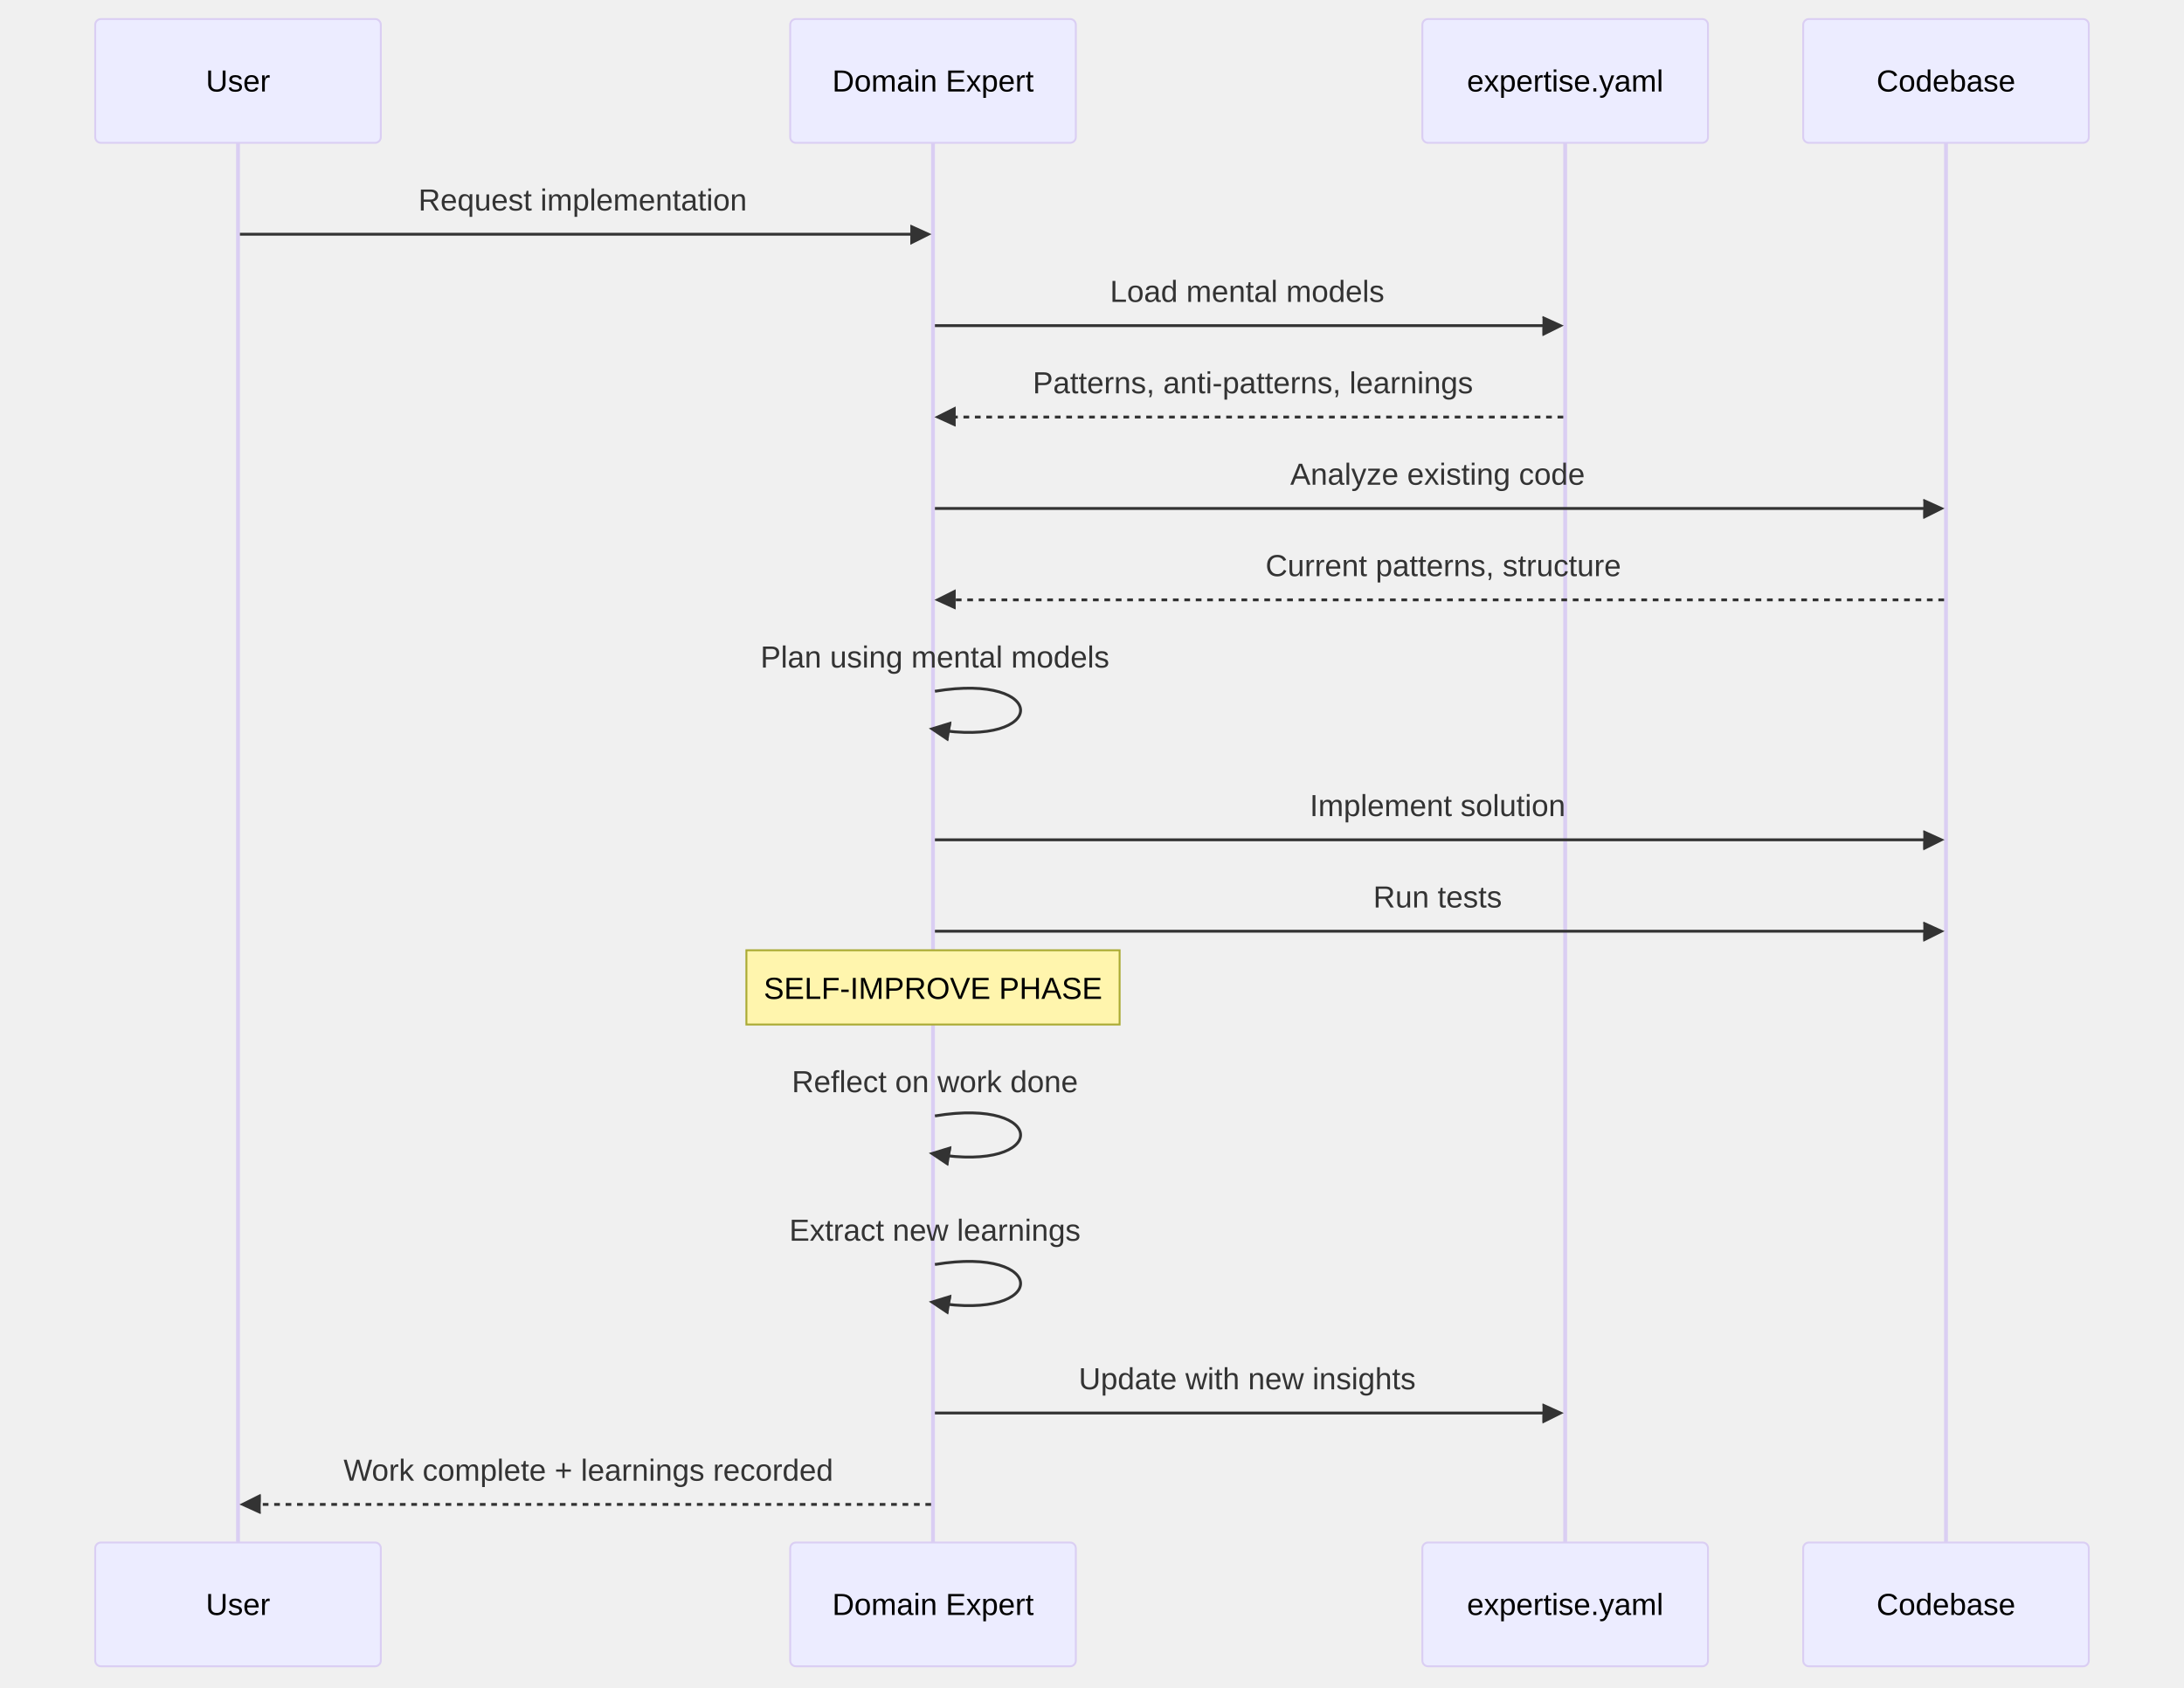
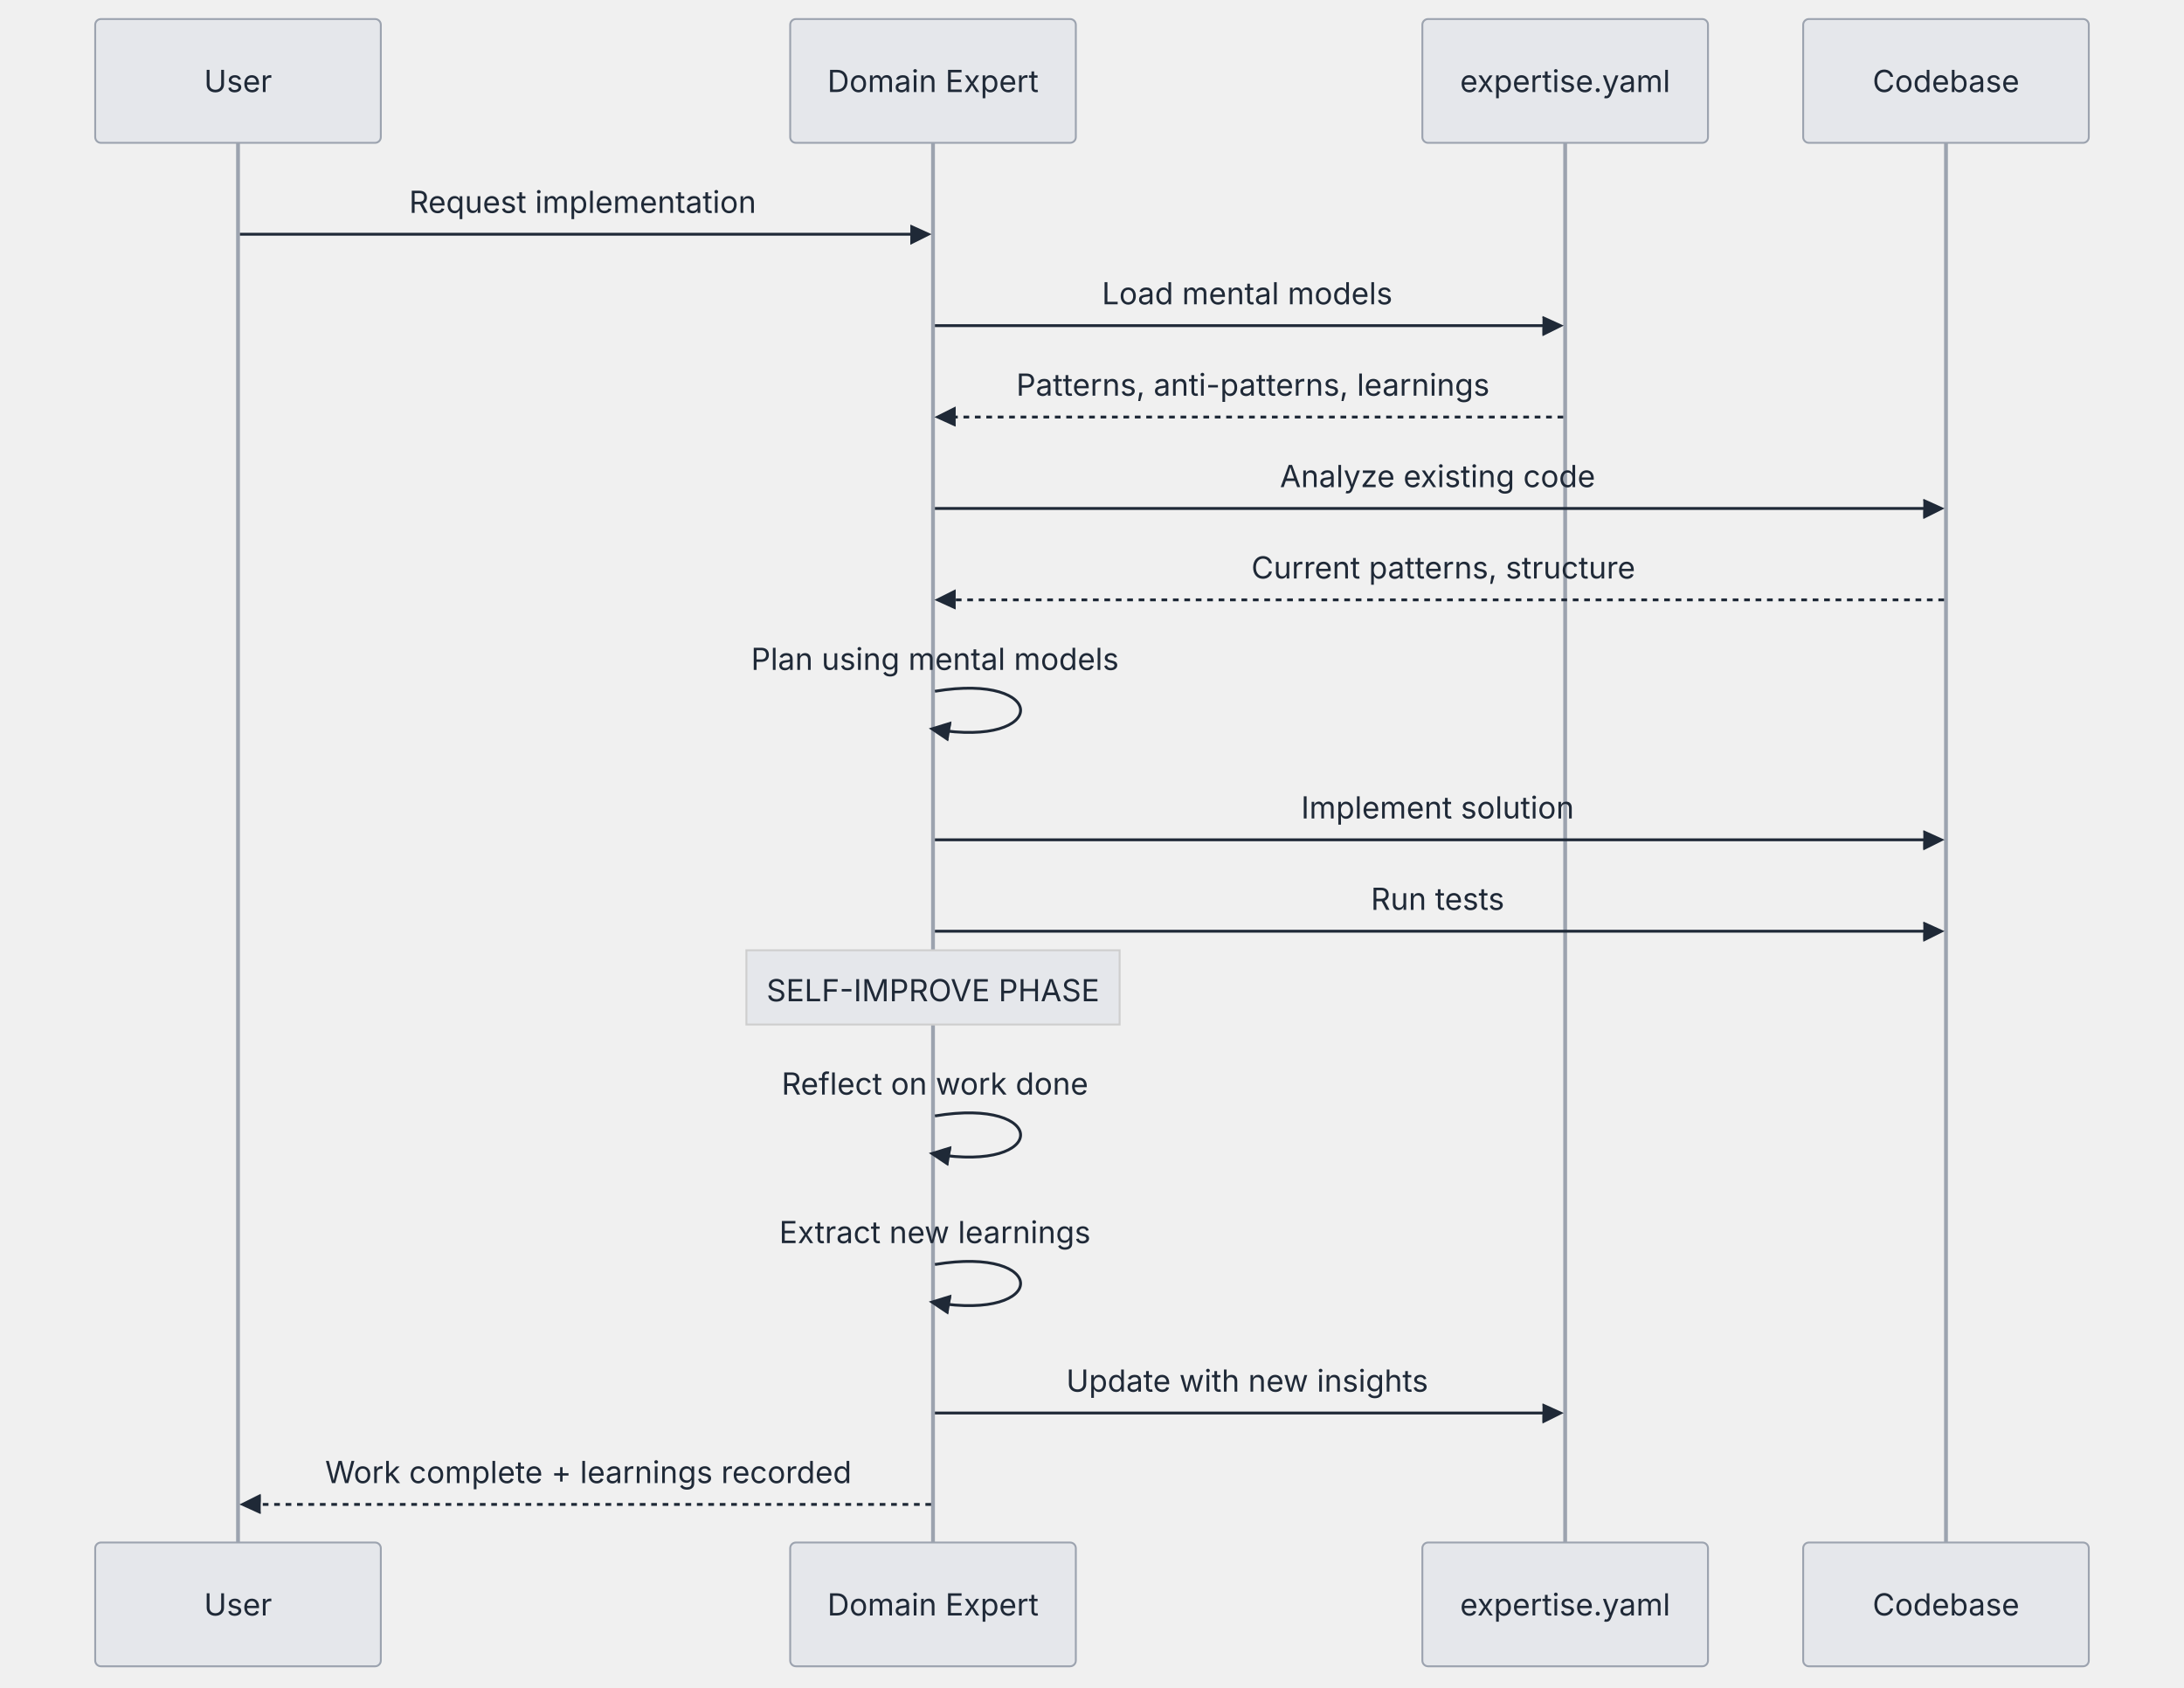
<svg xmlns="http://www.w3.org/2000/svg" id="my-svg" width="100%" style="max-width: 1147px; background-color: transparent;" viewBox="-50 -10 1147 886" role="graphics-document document" aria-roledescription="sequence" aria-describedby="chart-desc-my-svg" aria-labelledby="chart-title-my-svg">
  <g>
    <rect x="897" y="800" fill="#eaeaea" stroke="#666" width="150" height="65" name="Codebase" rx="3" ry="3" class="actor actor-bottom" />
    <text x="972" y="832.5" dominant-baseline="central" alignment-baseline="central" class="actor actor-box" style="text-anchor: middle; font-size: 16px; font-weight: 400;">
      <tspan x="972" dy="0">Codebase</tspan>
    </text>
  </g>
  <g>
    <rect x="697" y="800" fill="#eaeaea" stroke="#666" width="150" height="65" name="Expertise" rx="3" ry="3" class="actor actor-bottom" />
    <text x="772" y="832.5" dominant-baseline="central" alignment-baseline="central" class="actor actor-box" style="text-anchor: middle; font-size: 16px; font-weight: 400;">
      <tspan x="772" dy="0">expertise.yaml</tspan>
    </text>
  </g>
  <g>
    <rect x="365" y="800" fill="#eaeaea" stroke="#666" width="150" height="65" name="Agent" rx="3" ry="3" class="actor actor-bottom" />
    <text x="440" y="832.5" dominant-baseline="central" alignment-baseline="central" class="actor actor-box" style="text-anchor: middle; font-size: 16px; font-weight: 400;">
      <tspan x="440" dy="0">Domain Expert</tspan>
    </text>
  </g>
  <g>
    <rect x="0" y="800" fill="#eaeaea" stroke="#666" width="150" height="65" name="User" rx="3" ry="3" class="actor actor-bottom" />
    <text x="75" y="832.5" dominant-baseline="central" alignment-baseline="central" class="actor actor-box" style="text-anchor: middle; font-size: 16px; font-weight: 400;">
      <tspan x="75" dy="0">User</tspan>
    </text>
  </g>
  <g>
    <line id="actor3" x1="972" y1="65" x2="972" y2="800" class="actor-line 200" stroke-width="0.5px" stroke="#999" name="Codebase" />
    <g id="root-3">
      <rect x="897" y="0" fill="#eaeaea" stroke="#666" width="150" height="65" name="Codebase" rx="3" ry="3" class="actor actor-top" />
      <text x="972" y="32.5" dominant-baseline="central" alignment-baseline="central" class="actor actor-box" style="text-anchor: middle; font-size: 16px; font-weight: 400;">
        <tspan x="972" dy="0">Codebase</tspan>
      </text>
    </g>
  </g>
  <g>
    <line id="actor2" x1="772" y1="65" x2="772" y2="800" class="actor-line 200" stroke-width="0.5px" stroke="#999" name="Expertise" />
    <g id="root-2">
      <rect x="697" y="0" fill="#eaeaea" stroke="#666" width="150" height="65" name="Expertise" rx="3" ry="3" class="actor actor-top" />
      <text x="772" y="32.5" dominant-baseline="central" alignment-baseline="central" class="actor actor-box" style="text-anchor: middle; font-size: 16px; font-weight: 400;">
        <tspan x="772" dy="0">expertise.yaml</tspan>
      </text>
    </g>
  </g>
  <g>
    <line id="actor1" x1="440" y1="65" x2="440" y2="800" class="actor-line 200" stroke-width="0.5px" stroke="#999" name="Agent" />
    <g id="root-1">
      <rect x="365" y="0" fill="#eaeaea" stroke="#666" width="150" height="65" name="Agent" rx="3" ry="3" class="actor actor-top" />
      <text x="440" y="32.5" dominant-baseline="central" alignment-baseline="central" class="actor actor-box" style="text-anchor: middle; font-size: 16px; font-weight: 400;">
        <tspan x="440" dy="0">Domain Expert</tspan>
      </text>
    </g>
  </g>
  <g>
    <line id="actor0" x1="75" y1="65" x2="75" y2="800" class="actor-line 200" stroke-width="0.5px" stroke="#999" name="User" />
    <g id="root-0">
      <rect x="0" y="0" fill="#eaeaea" stroke="#666" width="150" height="65" name="User" rx="3" ry="3" class="actor actor-top" />
      <text x="75" y="32.5" dominant-baseline="central" alignment-baseline="central" class="actor actor-box" style="text-anchor: middle; font-size: 16px; font-weight: 400;">
        <tspan x="75" dy="0">User</tspan>
      </text>
    </g>
  </g>
-   <style>#my-svg{font-family:"trebuchet ms",verdana,arial,sans-serif;font-size:16px;fill:#333;}@keyframes edge-animation-frame{from{stroke-dashoffset:0;}}@keyframes dash{to{stroke-dashoffset:0;}}#my-svg .edge-animation-slow{stroke-dasharray:9,5!important;stroke-dashoffset:900;animation:dash 50s linear infinite;stroke-linecap:round;}#my-svg .edge-animation-fast{stroke-dasharray:9,5!important;stroke-dashoffset:900;animation:dash 20s linear infinite;stroke-linecap:round;}#my-svg .error-icon{fill:#552222;}#my-svg .error-text{fill:#552222;stroke:#552222;}#my-svg .edge-thickness-normal{stroke-width:1px;}#my-svg .edge-thickness-thick{stroke-width:3.5px;}#my-svg .edge-pattern-solid{stroke-dasharray:0;}#my-svg .edge-thickness-invisible{stroke-width:0;fill:none;}#my-svg .edge-pattern-dashed{stroke-dasharray:3;}#my-svg .edge-pattern-dotted{stroke-dasharray:2;}#my-svg .marker{fill:#333333;stroke:#333333;}#my-svg .marker.cross{stroke:#333333;}#my-svg svg{font-family:"trebuchet ms",verdana,arial,sans-serif;font-size:16px;}#my-svg p{margin:0;}#my-svg .actor{stroke:hsl(259.626, 59.777%, 87.902%);fill:#ECECFF;}#my-svg text.actor&gt;tspan{fill:black;stroke:none;}#my-svg .actor-line{stroke:hsl(259.626, 59.777%, 87.902%);}#my-svg .innerArc{stroke-width:1.5;stroke-dasharray:none;}#my-svg .messageLine0{stroke-width:1.5;stroke-dasharray:none;stroke:#333;}#my-svg .messageLine1{stroke-width:1.5;stroke-dasharray:2,2;stroke:#333;}#my-svg #arrowhead path{fill:#333;stroke:#333;}#my-svg .sequenceNumber{fill:white;}#my-svg #sequencenumber{fill:#333;}#my-svg #crosshead path{fill:#333;stroke:#333;}#my-svg .messageText{fill:#333;stroke:none;}#my-svg .labelBox{stroke:hsl(259.626, 59.777%, 87.902%);fill:#ECECFF;}#my-svg .labelText,#my-svg .labelText&gt;tspan{fill:black;stroke:none;}#my-svg .loopText,#my-svg .loopText&gt;tspan{fill:black;stroke:none;}#my-svg .loopLine{stroke-width:2px;stroke-dasharray:2,2;stroke:hsl(259.626, 59.777%, 87.902%);fill:hsl(259.626, 59.777%, 87.902%);}#my-svg .note{stroke:#aaaa33;fill:#fff5ad;}#my-svg .noteText,#my-svg .noteText&gt;tspan{fill:black;stroke:none;}#my-svg .activation0{fill:#f4f4f4;stroke:#666;}#my-svg .activation1{fill:#f4f4f4;stroke:#666;}#my-svg .activation2{fill:#f4f4f4;stroke:#666;}#my-svg .actorPopupMenu{position:absolute;}#my-svg .actorPopupMenuPanel{position:absolute;fill:#ECECFF;box-shadow:0px 8px 16px 0px rgba(0,0,0,0.2);filter:drop-shadow(3px 5px 2px rgb(0 0 0 / 0.4));}#my-svg .actor-man line{stroke:hsl(259.626, 59.777%, 87.902%);fill:#ECECFF;}#my-svg .actor-man circle,#my-svg line{stroke:hsl(259.626, 59.777%, 87.902%);fill:#ECECFF;stroke-width:2px;}#my-svg :root{--mermaid-font-family:"trebuchet ms",verdana,arial,sans-serif;}</style>
+   <style>#my-svg{font-family:system-ui,-apple-system,sans-serif;font-size:14px;fill:#1f2937;}@keyframes edge-animation-frame{from{stroke-dashoffset:0;}}@keyframes dash{to{stroke-dashoffset:0;}}#my-svg .edge-animation-slow{stroke-dasharray:9,5!important;stroke-dashoffset:900;animation:dash 50s linear infinite;stroke-linecap:round;}#my-svg .edge-animation-fast{stroke-dasharray:9,5!important;stroke-dashoffset:900;animation:dash 20s linear infinite;stroke-linecap:round;}#my-svg .error-icon{fill:#d1d5db;}#my-svg .error-text{fill:#2e2a24;stroke:#2e2a24;}#my-svg .edge-thickness-normal{stroke-width:1px;}#my-svg .edge-thickness-thick{stroke-width:3.5px;}#my-svg .edge-pattern-solid{stroke-dasharray:0;}#my-svg .edge-thickness-invisible{stroke-width:0;fill:none;}#my-svg .edge-pattern-dashed{stroke-dasharray:3;}#my-svg .edge-pattern-dotted{stroke-dasharray:2;}#my-svg .marker{fill:#6b7280;stroke:#6b7280;}#my-svg .marker.cross{stroke:#6b7280;}#my-svg svg{font-family:system-ui,-apple-system,sans-serif;font-size:14px;}#my-svg p{margin:0;}#my-svg .actor{stroke:#9ca3af;fill:#e5e7eb;}#my-svg text.actor&gt;tspan{fill:#1f2937;stroke:none;}#my-svg .actor-line{stroke:#9ca3af;}#my-svg .innerArc{stroke-width:1.5;stroke-dasharray:none;}#my-svg .messageLine0{stroke-width:1.5;stroke-dasharray:none;stroke:#1f2937;}#my-svg .messageLine1{stroke-width:1.5;stroke-dasharray:2,2;stroke:#1f2937;}#my-svg #arrowhead path{fill:#1f2937;stroke:#1f2937;}#my-svg .sequenceNumber{fill:#948d7f;}#my-svg #sequencenumber{fill:#1f2937;}#my-svg #crosshead path{fill:#1f2937;stroke:#1f2937;}#my-svg .messageText{fill:#1f2937;stroke:none;}#my-svg .labelBox{stroke:#9ca3af;fill:#e5e7eb;}#my-svg .labelText,#my-svg .labelText&gt;tspan{fill:#1f2937;stroke:none;}#my-svg .loopText,#my-svg .loopText&gt;tspan{fill:#1f2937;stroke:none;}#my-svg .loopLine{stroke-width:2px;stroke-dasharray:2,2;stroke:#9ca3af;fill:#9ca3af;}#my-svg .note{stroke:hsl(220, 0%, 80.98%);fill:#e5e7eb;}#my-svg .noteText,#my-svg .noteText&gt;tspan{fill:#1f2937;stroke:none;}#my-svg .activation0{fill:#9ca3af;stroke:hsl(217.895, 10.615%, 54.902%);}#my-svg .activation1{fill:#9ca3af;stroke:hsl(217.895, 10.615%, 54.902%);}#my-svg .activation2{fill:#9ca3af;stroke:hsl(217.895, 10.615%, 54.902%);}#my-svg .actorPopupMenu{position:absolute;}#my-svg .actorPopupMenuPanel{position:absolute;fill:#e5e7eb;box-shadow:0px 8px 16px 0px rgba(0,0,0,0.2);filter:drop-shadow(3px 5px 2px rgb(0 0 0 / 0.4));}#my-svg .actor-man line{stroke:#9ca3af;fill:#e5e7eb;}#my-svg .actor-man circle,#my-svg line{stroke:#9ca3af;fill:#e5e7eb;stroke-width:2px;}#my-svg :root{--mermaid-font-family:"trebuchet ms",verdana,arial,sans-serif;}</style>
  <g />
  <defs>
    <symbol id="computer" width="24" height="24">
      <path transform="scale(.5)" d="M2 2v13h20v-13h-20zm18 11h-16v-9h16v9zm-10.228 6l.466-1h3.524l.467 1h-4.457zm14.228 3h-24l2-6h2.104l-1.33 4h18.45l-1.297-4h2.073l2 6zm-5-10h-14v-7h14v7z" />
    </symbol>
  </defs>
  <defs>
    <symbol id="database" fill-rule="evenodd" clip-rule="evenodd">
      <path transform="scale(.5)" d="M12.258.001l.256.004.255.005.253.008.251.01.249.012.247.015.246.016.242.019.241.02.239.023.236.024.233.027.231.028.229.031.225.032.223.034.22.036.217.038.214.04.211.041.208.043.205.045.201.046.198.048.194.05.191.051.187.053.183.054.18.056.175.057.172.059.168.06.163.061.16.063.155.064.15.066.074.033.073.033.071.034.07.034.069.035.068.035.067.035.066.035.064.036.064.036.062.036.06.036.06.037.058.037.058.037.055.038.055.038.053.038.052.038.051.039.05.039.048.039.047.039.045.04.044.04.043.04.041.04.04.041.039.041.037.041.036.041.034.041.033.042.032.042.03.042.029.042.027.042.026.043.024.043.023.043.021.043.02.043.018.044.017.043.015.044.013.044.012.044.011.045.009.044.007.045.006.045.004.045.002.045.001.045v17l-.001.045-.002.045-.004.045-.006.045-.007.045-.009.044-.011.045-.012.044-.013.044-.015.044-.017.043-.018.044-.02.043-.021.043-.023.043-.024.043-.026.043-.027.042-.029.042-.03.042-.032.042-.033.042-.034.041-.036.041-.037.041-.039.041-.04.041-.041.04-.043.04-.044.04-.045.04-.047.039-.048.039-.05.039-.051.039-.052.038-.053.038-.055.038-.055.038-.058.037-.058.037-.06.037-.06.036-.062.036-.064.036-.064.036-.066.035-.067.035-.068.035-.069.035-.07.034-.071.034-.073.033-.074.033-.15.066-.155.064-.16.063-.163.061-.168.06-.172.059-.175.057-.18.056-.183.054-.187.053-.191.051-.194.05-.198.048-.201.046-.205.045-.208.043-.211.041-.214.04-.217.038-.22.036-.223.034-.225.032-.229.031-.231.028-.233.027-.236.024-.239.023-.241.02-.242.019-.246.016-.247.015-.249.012-.251.01-.253.008-.255.005-.256.004-.258.001-.258-.001-.256-.004-.255-.005-.253-.008-.251-.01-.249-.012-.247-.015-.245-.016-.243-.019-.241-.02-.238-.023-.236-.024-.234-.027-.231-.028-.228-.031-.226-.032-.223-.034-.22-.036-.217-.038-.214-.04-.211-.041-.208-.043-.204-.045-.201-.046-.198-.048-.195-.05-.19-.051-.187-.053-.184-.054-.179-.056-.176-.057-.172-.059-.167-.06-.164-.061-.159-.063-.155-.064-.151-.066-.074-.033-.072-.033-.072-.034-.07-.034-.069-.035-.068-.035-.067-.035-.066-.035-.064-.036-.063-.036-.062-.036-.061-.036-.06-.037-.058-.037-.057-.037-.056-.038-.055-.038-.053-.038-.052-.038-.051-.039-.049-.039-.049-.039-.046-.039-.046-.04-.044-.04-.043-.04-.041-.04-.04-.041-.039-.041-.037-.041-.036-.041-.034-.041-.033-.042-.032-.042-.03-.042-.029-.042-.027-.042-.026-.043-.024-.043-.023-.043-.021-.043-.02-.043-.018-.044-.017-.043-.015-.044-.013-.044-.012-.044-.011-.045-.009-.044-.007-.045-.006-.045-.004-.045-.002-.045-.001-.045v-17l.001-.045.002-.045.004-.045.006-.045.007-.045.009-.044.011-.045.012-.044.013-.044.015-.044.017-.043.018-.044.02-.043.021-.043.023-.043.024-.043.026-.043.027-.042.029-.042.03-.042.032-.042.033-.042.034-.041.036-.041.037-.041.039-.041.04-.041.041-.04.043-.04.044-.04.046-.04.046-.039.049-.039.049-.039.051-.039.052-.038.053-.038.055-.038.056-.038.057-.037.058-.037.06-.037.061-.036.062-.036.063-.036.064-.036.066-.035.067-.035.068-.035.069-.035.07-.034.072-.034.072-.033.074-.033.151-.066.155-.064.159-.063.164-.061.167-.06.172-.059.176-.057.179-.056.184-.054.187-.053.19-.051.195-.05.198-.048.201-.046.204-.045.208-.043.211-.041.214-.04.217-.038.22-.036.223-.034.226-.032.228-.031.231-.028.234-.027.236-.024.238-.023.241-.02.243-.019.245-.016.247-.015.249-.012.251-.01.253-.008.255-.005.256-.004.258-.001.258.001zm-9.258 20.499v.01l.001.021.003.021.004.022.005.021.006.022.007.022.009.023.01.022.011.023.012.023.013.023.015.023.016.024.017.023.018.024.019.024.021.024.022.025.023.024.024.025.052.049.056.05.061.051.066.051.07.051.075.051.079.052.084.052.088.052.092.052.097.052.102.051.105.052.11.052.114.051.119.051.123.051.127.05.131.05.135.05.139.048.144.049.147.047.152.047.155.047.16.045.163.045.167.043.171.043.176.041.178.041.183.039.187.039.19.037.194.035.197.035.202.033.204.031.209.03.212.029.216.027.219.025.222.024.226.021.23.02.233.018.236.016.24.015.243.012.246.01.249.008.253.005.256.004.259.001.26-.001.257-.004.254-.005.25-.008.247-.011.244-.012.241-.014.237-.016.233-.018.231-.021.226-.021.224-.024.22-.026.216-.027.212-.028.21-.031.205-.031.202-.034.198-.034.194-.036.191-.037.187-.039.183-.04.179-.04.175-.042.172-.043.168-.044.163-.045.16-.046.155-.046.152-.047.148-.048.143-.049.139-.049.136-.05.131-.05.126-.05.123-.051.118-.052.114-.051.11-.052.106-.052.101-.052.096-.052.092-.052.088-.053.083-.051.079-.052.074-.052.07-.051.065-.051.06-.051.056-.05.051-.05.023-.024.023-.025.021-.024.02-.024.019-.024.018-.024.017-.024.015-.023.014-.024.013-.023.012-.023.01-.023.01-.022.008-.022.006-.022.006-.022.004-.022.004-.021.001-.021.001-.021v-4.127l-.077.055-.08.053-.083.054-.085.053-.087.052-.09.052-.093.051-.095.05-.097.05-.1.049-.102.049-.105.048-.106.047-.109.047-.111.046-.114.045-.115.045-.118.044-.12.043-.122.042-.124.042-.126.041-.128.04-.13.04-.132.038-.134.038-.135.037-.138.037-.139.035-.142.035-.143.034-.144.033-.147.032-.148.031-.15.03-.151.03-.153.029-.154.027-.156.027-.158.026-.159.025-.161.024-.162.023-.163.022-.165.021-.166.02-.167.019-.169.018-.169.017-.171.016-.173.015-.173.014-.175.013-.175.012-.177.011-.178.01-.179.008-.179.008-.181.006-.182.005-.182.004-.184.003-.184.002h-.37l-.184-.002-.184-.003-.182-.004-.182-.005-.181-.006-.179-.008-.179-.008-.178-.01-.176-.011-.176-.012-.175-.013-.173-.014-.172-.015-.171-.016-.17-.017-.169-.018-.167-.019-.166-.02-.165-.021-.163-.022-.162-.023-.161-.024-.159-.025-.157-.026-.156-.027-.155-.027-.153-.029-.151-.03-.15-.03-.148-.031-.146-.032-.145-.033-.143-.034-.141-.035-.14-.035-.137-.037-.136-.037-.134-.038-.132-.038-.13-.04-.128-.04-.126-.041-.124-.042-.122-.042-.12-.044-.117-.043-.116-.045-.113-.045-.112-.046-.109-.047-.106-.047-.105-.048-.102-.049-.1-.049-.097-.05-.095-.05-.093-.052-.09-.051-.087-.052-.085-.053-.083-.054-.08-.054-.077-.054v4.127zm0-5.654v.011l.001.021.003.021.004.021.005.022.006.022.007.022.009.022.01.022.011.023.012.023.013.023.015.024.016.023.017.024.018.024.019.024.021.024.022.024.023.025.024.024.052.05.056.05.061.05.066.051.07.051.075.052.079.051.084.052.088.052.092.052.097.052.102.052.105.052.11.051.114.051.119.052.123.05.127.051.131.05.135.049.139.049.144.048.147.048.152.047.155.046.16.045.163.045.167.044.171.042.176.042.178.04.183.04.187.038.19.037.194.036.197.034.202.033.204.032.209.03.212.028.216.027.219.025.222.024.226.022.23.02.233.018.236.016.24.014.243.012.246.01.249.008.253.006.256.003.259.001.26-.001.257-.003.254-.006.25-.008.247-.01.244-.012.241-.015.237-.016.233-.018.231-.02.226-.022.224-.024.22-.025.216-.027.212-.029.21-.03.205-.032.202-.033.198-.035.194-.036.191-.037.187-.039.183-.039.179-.041.175-.042.172-.043.168-.044.163-.045.16-.045.155-.047.152-.047.148-.048.143-.048.139-.05.136-.049.131-.05.126-.051.123-.051.118-.051.114-.052.11-.052.106-.052.101-.052.096-.052.092-.052.088-.052.083-.052.079-.052.074-.051.07-.052.065-.051.06-.05.056-.051.051-.049.023-.025.023-.024.021-.025.02-.024.019-.024.018-.024.017-.024.015-.023.014-.023.013-.024.012-.022.01-.023.01-.023.008-.022.006-.022.006-.022.004-.021.004-.022.001-.021.001-.021v-4.139l-.077.054-.08.054-.083.054-.085.052-.087.053-.09.051-.093.051-.095.051-.097.05-.1.049-.102.049-.105.048-.106.047-.109.047-.111.046-.114.045-.115.044-.118.044-.12.044-.122.042-.124.042-.126.041-.128.04-.13.039-.132.039-.134.038-.135.037-.138.036-.139.036-.142.035-.143.033-.144.033-.147.033-.148.031-.15.03-.151.03-.153.028-.154.028-.156.027-.158.026-.159.025-.161.024-.162.023-.163.022-.165.021-.166.02-.167.019-.169.018-.169.017-.171.016-.173.015-.173.014-.175.013-.175.012-.177.011-.178.009-.179.009-.179.007-.181.007-.182.005-.182.004-.184.003-.184.002h-.37l-.184-.002-.184-.003-.182-.004-.182-.005-.181-.007-.179-.007-.179-.009-.178-.009-.176-.011-.176-.012-.175-.013-.173-.014-.172-.015-.171-.016-.17-.017-.169-.018-.167-.019-.166-.02-.165-.021-.163-.022-.162-.023-.161-.024-.159-.025-.157-.026-.156-.027-.155-.028-.153-.028-.151-.03-.15-.03-.148-.031-.146-.033-.145-.033-.143-.033-.141-.035-.14-.036-.137-.036-.136-.037-.134-.038-.132-.039-.13-.039-.128-.04-.126-.041-.124-.042-.122-.043-.12-.043-.117-.044-.116-.044-.113-.046-.112-.046-.109-.046-.106-.047-.105-.048-.102-.049-.1-.049-.097-.05-.095-.051-.093-.051-.09-.051-.087-.053-.085-.052-.083-.054-.08-.054-.077-.054v4.139zm0-5.666v.011l.001.02.003.022.004.021.005.022.006.021.007.022.009.023.01.022.011.023.012.023.013.023.015.023.016.024.017.024.018.023.019.024.021.025.022.024.023.024.024.025.052.05.056.05.061.05.066.051.07.051.075.052.079.051.084.052.088.052.092.052.097.052.102.052.105.051.11.052.114.051.119.051.123.051.127.05.131.05.135.05.139.049.144.048.147.048.152.047.155.046.16.045.163.045.167.043.171.043.176.042.178.04.183.04.187.038.19.037.194.036.197.034.202.033.204.032.209.03.212.028.216.027.219.025.222.024.226.021.23.02.233.018.236.017.24.014.243.012.246.01.249.008.253.006.256.003.259.001.26-.001.257-.003.254-.006.25-.008.247-.01.244-.013.241-.014.237-.016.233-.018.231-.02.226-.022.224-.024.22-.025.216-.027.212-.029.21-.03.205-.032.202-.033.198-.035.194-.036.191-.037.187-.039.183-.039.179-.041.175-.042.172-.043.168-.044.163-.045.16-.045.155-.047.152-.047.148-.048.143-.049.139-.049.136-.049.131-.051.126-.05.123-.051.118-.052.114-.051.11-.052.106-.052.101-.052.096-.052.092-.052.088-.052.083-.052.079-.052.074-.052.07-.051.065-.051.06-.051.056-.05.051-.049.023-.025.023-.025.021-.024.02-.024.019-.024.018-.024.017-.024.015-.023.014-.024.013-.023.012-.023.01-.022.01-.023.008-.022.006-.022.006-.022.004-.022.004-.021.001-.021.001-.021v-4.153l-.077.054-.08.054-.083.053-.085.053-.087.053-.09.051-.093.051-.095.051-.097.05-.1.049-.102.048-.105.048-.106.048-.109.046-.111.046-.114.046-.115.044-.118.044-.12.043-.122.043-.124.042-.126.041-.128.04-.13.039-.132.039-.134.038-.135.037-.138.036-.139.036-.142.034-.143.034-.144.033-.147.032-.148.032-.15.03-.151.03-.153.028-.154.028-.156.027-.158.026-.159.024-.161.024-.162.023-.163.023-.165.021-.166.02-.167.019-.169.018-.169.017-.171.016-.173.015-.173.014-.175.013-.175.012-.177.01-.178.01-.179.009-.179.007-.181.006-.182.006-.182.004-.184.003-.184.001-.185.001-.185-.001-.184-.001-.184-.003-.182-.004-.182-.006-.181-.006-.179-.007-.179-.009-.178-.01-.176-.01-.176-.012-.175-.013-.173-.014-.172-.015-.171-.016-.17-.017-.169-.018-.167-.019-.166-.02-.165-.021-.163-.023-.162-.023-.161-.024-.159-.024-.157-.026-.156-.027-.155-.028-.153-.028-.151-.03-.15-.03-.148-.032-.146-.032-.145-.033-.143-.034-.141-.034-.14-.036-.137-.036-.136-.037-.134-.038-.132-.039-.13-.039-.128-.041-.126-.041-.124-.041-.122-.043-.12-.043-.117-.044-.116-.044-.113-.046-.112-.046-.109-.046-.106-.048-.105-.048-.102-.048-.1-.05-.097-.049-.095-.051-.093-.051-.09-.052-.087-.052-.085-.053-.083-.053-.08-.054-.077-.054v4.153zm8.74-8.179l-.257.004-.254.005-.25.008-.247.011-.244.012-.241.014-.237.016-.233.018-.231.021-.226.022-.224.023-.22.026-.216.027-.212.028-.21.031-.205.032-.202.033-.198.034-.194.036-.191.038-.187.038-.183.04-.179.041-.175.042-.172.043-.168.043-.163.045-.16.046-.155.046-.152.048-.148.048-.143.048-.139.049-.136.05-.131.05-.126.051-.123.051-.118.051-.114.052-.11.052-.106.052-.101.052-.096.052-.092.052-.088.052-.083.052-.079.052-.074.051-.07.052-.065.051-.06.05-.056.05-.051.05-.023.025-.023.024-.021.024-.02.025-.019.024-.018.024-.017.023-.015.024-.014.023-.013.023-.012.023-.01.023-.01.022-.008.022-.006.023-.006.021-.004.022-.004.021-.001.021-.001.021.001.021.001.021.004.021.004.022.006.021.006.023.008.022.01.022.01.023.012.023.013.023.014.023.015.024.017.023.018.024.019.024.02.025.021.024.023.024.023.025.051.05.056.05.06.05.065.051.07.052.074.051.079.052.083.052.088.052.092.052.096.052.101.052.106.052.11.052.114.052.118.051.123.051.126.051.131.05.136.05.139.049.143.048.148.048.152.048.155.046.16.046.163.045.168.043.172.043.175.042.179.041.183.04.187.038.191.038.194.036.198.034.202.033.205.032.21.031.212.028.216.027.22.026.224.023.226.022.231.021.233.018.237.016.241.014.244.012.247.011.25.008.254.005.257.004.26.001.26-.001.257-.004.254-.005.25-.008.247-.011.244-.012.241-.014.237-.016.233-.018.231-.021.226-.022.224-.023.22-.026.216-.027.212-.028.21-.031.205-.032.202-.033.198-.034.194-.036.191-.038.187-.038.183-.04.179-.041.175-.042.172-.043.168-.043.163-.045.16-.046.155-.046.152-.048.148-.048.143-.048.139-.049.136-.05.131-.05.126-.051.123-.051.118-.051.114-.052.11-.052.106-.052.101-.052.096-.052.092-.052.088-.052.083-.052.079-.052.074-.051.07-.052.065-.051.06-.05.056-.05.051-.05.023-.025.023-.024.021-.024.02-.025.019-.024.018-.024.017-.023.015-.024.014-.023.013-.023.012-.023.01-.023.01-.022.008-.022.006-.023.006-.021.004-.022.004-.021.001-.021.001-.021-.001-.021-.001-.021-.004-.021-.004-.022-.006-.021-.006-.023-.008-.022-.01-.022-.01-.023-.012-.023-.013-.023-.014-.023-.015-.024-.017-.023-.018-.024-.019-.024-.02-.025-.021-.024-.023-.024-.023-.025-.051-.05-.056-.05-.06-.05-.065-.051-.07-.052-.074-.051-.079-.052-.083-.052-.088-.052-.092-.052-.096-.052-.101-.052-.106-.052-.11-.052-.114-.052-.118-.051-.123-.051-.126-.051-.131-.05-.136-.05-.139-.049-.143-.048-.148-.048-.152-.048-.155-.046-.16-.046-.163-.045-.168-.043-.172-.043-.175-.042-.179-.041-.183-.04-.187-.038-.191-.038-.194-.036-.198-.034-.202-.033-.205-.032-.21-.031-.212-.028-.216-.027-.22-.026-.224-.023-.226-.022-.231-.021-.233-.018-.237-.016-.241-.014-.244-.012-.247-.011-.25-.008-.254-.005-.257-.004-.26-.001-.26.001z" />
    </symbol>
  </defs>
  <defs>
    <symbol id="clock" width="24" height="24">
      <path transform="scale(.5)" d="M12 2c5.514 0 10 4.486 10 10s-4.486 10-10 10-10-4.486-10-10 4.486-10 10-10zm0-2c-6.627 0-12 5.373-12 12s5.373 12 12 12 12-5.373 12-12-5.373-12-12-12zm5.848 12.459c.202.038.202.333.001.372-1.907.361-6.045 1.111-6.547 1.111-.719 0-1.301-.582-1.301-1.301 0-.512.77-5.447 1.125-7.445.034-.192.312-.181.343.014l.985 6.238 5.394 1.011z" />
    </symbol>
  </defs>
  <defs>
    <marker id="arrowhead" refX="7.9" refY="5" markerUnits="userSpaceOnUse" markerWidth="12" markerHeight="12" orient="auto-start-reverse">
      <path d="M -1 0 L 10 5 L 0 10 z" />
    </marker>
  </defs>
  <defs>
    <marker id="crosshead" markerWidth="15" markerHeight="8" orient="auto" refX="4" refY="4.5">
      <path fill="none" stroke="#000000" stroke-width="1pt" d="M 1,2 L 6,7 M 6,2 L 1,7" style="stroke-dasharray: 0, 0;" />
    </marker>
  </defs>
  <defs>
    <marker id="filled-head" refX="15.5" refY="7" markerWidth="20" markerHeight="28" orient="auto">
      <path d="M 18,7 L9,13 L14,7 L9,1 Z" />
    </marker>
  </defs>
  <defs>
    <marker id="sequencenumber" refX="15" refY="15" markerWidth="60" markerHeight="40" orient="auto">
      <circle cx="15" cy="15" r="6" />
    </marker>
  </defs>
  <g>
    <rect x="342" y="489" fill="#EDF2AE" stroke="#666" width="196" height="39" class="note" />
    <text x="440" y="494" text-anchor="middle" dominant-baseline="middle" alignment-baseline="middle" class="noteText" dy="1em" style="font-size: 16px; font-weight: 400;">
      <tspan x="440">SELF-IMPROVE PHASE</tspan>
    </text>
  </g>
  <text x="256" y="80" text-anchor="middle" dominant-baseline="middle" alignment-baseline="middle" class="messageText" dy="1em" style="font-size: 16px; font-weight: 400;">Request implementation</text>
  <line x1="76" y1="113" x2="436" y2="113" class="messageLine0" stroke-width="2" stroke="none" marker-end="url(#arrowhead)" style="fill: none;" />
  <text x="605" y="128" text-anchor="middle" dominant-baseline="middle" alignment-baseline="middle" class="messageText" dy="1em" style="font-size: 16px; font-weight: 400;">Load mental models</text>
  <line x1="441" y1="161" x2="768" y2="161" class="messageLine0" stroke-width="2" stroke="none" marker-end="url(#arrowhead)" style="fill: none;" />
  <text x="608" y="176" text-anchor="middle" dominant-baseline="middle" alignment-baseline="middle" class="messageText" dy="1em" style="font-size: 16px; font-weight: 400;">Patterns, anti-patterns, learnings</text>
  <line x1="771" y1="209" x2="444" y2="209" class="messageLine1" stroke-width="2" stroke="none" marker-end="url(#arrowhead)" style="stroke-dasharray: 3, 3; fill: none;" />
  <text x="705" y="224" text-anchor="middle" dominant-baseline="middle" alignment-baseline="middle" class="messageText" dy="1em" style="font-size: 16px; font-weight: 400;">Analyze existing code</text>
  <line x1="441" y1="257" x2="968" y2="257" class="messageLine0" stroke-width="2" stroke="none" marker-end="url(#arrowhead)" style="fill: none;" />
  <text x="708" y="272" text-anchor="middle" dominant-baseline="middle" alignment-baseline="middle" class="messageText" dy="1em" style="font-size: 16px; font-weight: 400;">Current patterns, structure</text>
  <line x1="971" y1="305" x2="444" y2="305" class="messageLine1" stroke-width="2" stroke="none" marker-end="url(#arrowhead)" style="stroke-dasharray: 3, 3; fill: none;" />
  <text x="441" y="320" text-anchor="middle" dominant-baseline="middle" alignment-baseline="middle" class="messageText" dy="1em" style="font-size: 16px; font-weight: 400;">Plan using mental models</text>
  <path d="M 441,353 C 501,343 501,383 441,373" class="messageLine0" stroke-width="2" stroke="none" marker-end="url(#arrowhead)" style="fill: none;" />
  <text x="705" y="398" text-anchor="middle" dominant-baseline="middle" alignment-baseline="middle" class="messageText" dy="1em" style="font-size: 16px; font-weight: 400;">Implement solution</text>
  <line x1="441" y1="431" x2="968" y2="431" class="messageLine0" stroke-width="2" stroke="none" marker-end="url(#arrowhead)" style="fill: none;" />
  <text x="705" y="446" text-anchor="middle" dominant-baseline="middle" alignment-baseline="middle" class="messageText" dy="1em" style="font-size: 16px; font-weight: 400;">Run tests</text>
  <line x1="441" y1="479" x2="968" y2="479" class="messageLine0" stroke-width="2" stroke="none" marker-end="url(#arrowhead)" style="fill: none;" />
  <text x="441" y="543" text-anchor="middle" dominant-baseline="middle" alignment-baseline="middle" class="messageText" dy="1em" style="font-size: 16px; font-weight: 400;">Reflect on work done</text>
  <path d="M 441,576 C 501,566 501,606 441,596" class="messageLine0" stroke-width="2" stroke="none" marker-end="url(#arrowhead)" style="fill: none;" />
  <text x="441" y="621" text-anchor="middle" dominant-baseline="middle" alignment-baseline="middle" class="messageText" dy="1em" style="font-size: 16px; font-weight: 400;">Extract new learnings</text>
  <path d="M 441,654 C 501,644 501,684 441,674" class="messageLine0" stroke-width="2" stroke="none" marker-end="url(#arrowhead)" style="fill: none;" />
  <text x="605" y="699" text-anchor="middle" dominant-baseline="middle" alignment-baseline="middle" class="messageText" dy="1em" style="font-size: 16px; font-weight: 400;">Update with new insights</text>
  <line x1="441" y1="732" x2="768" y2="732" class="messageLine0" stroke-width="2" stroke="none" marker-end="url(#arrowhead)" style="fill: none;" />
  <text x="259" y="747" text-anchor="middle" dominant-baseline="middle" alignment-baseline="middle" class="messageText" dy="1em" style="font-size: 16px; font-weight: 400;">Work complete + learnings recorded</text>
  <line x1="439" y1="780" x2="79" y2="780" class="messageLine1" stroke-width="2" stroke="none" marker-end="url(#arrowhead)" style="stroke-dasharray: 3, 3; fill: none;" />
</svg>
